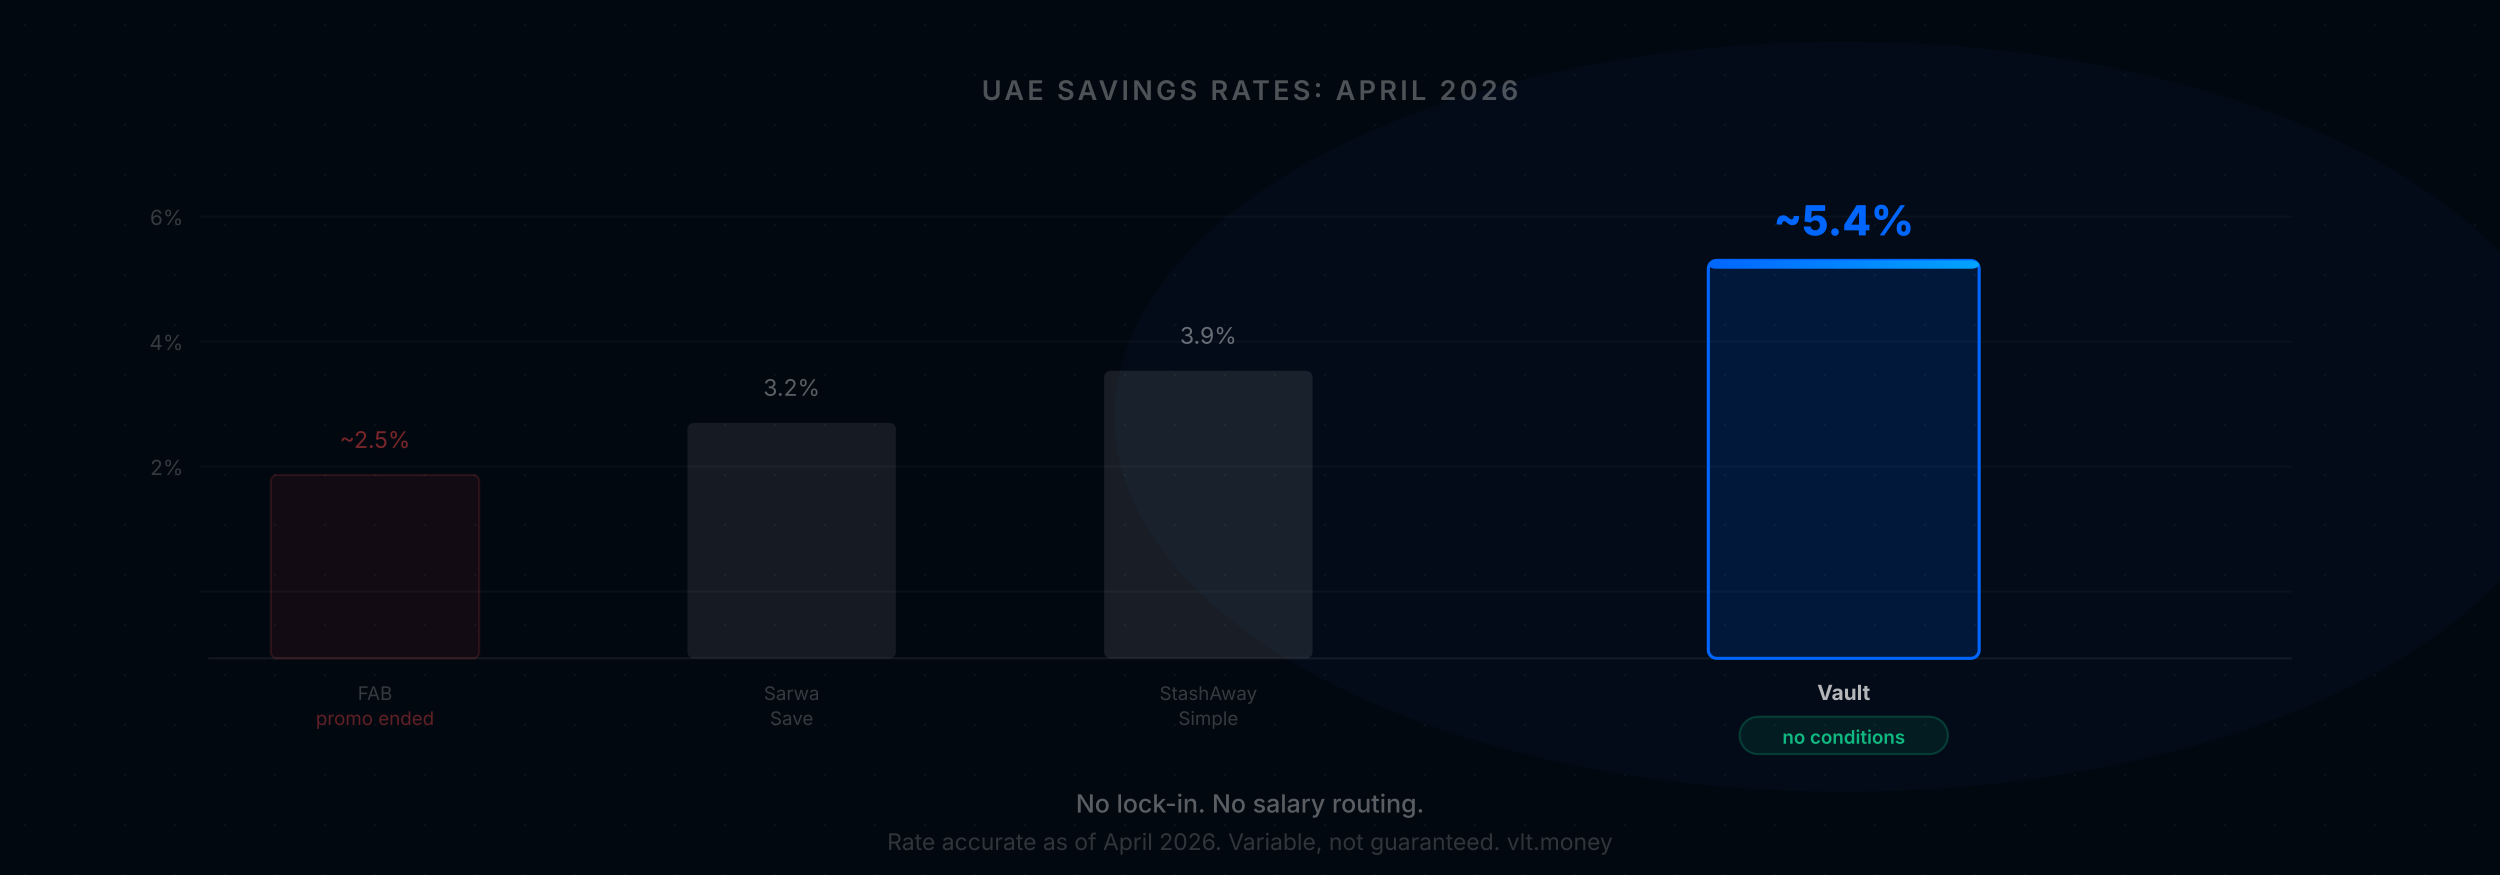
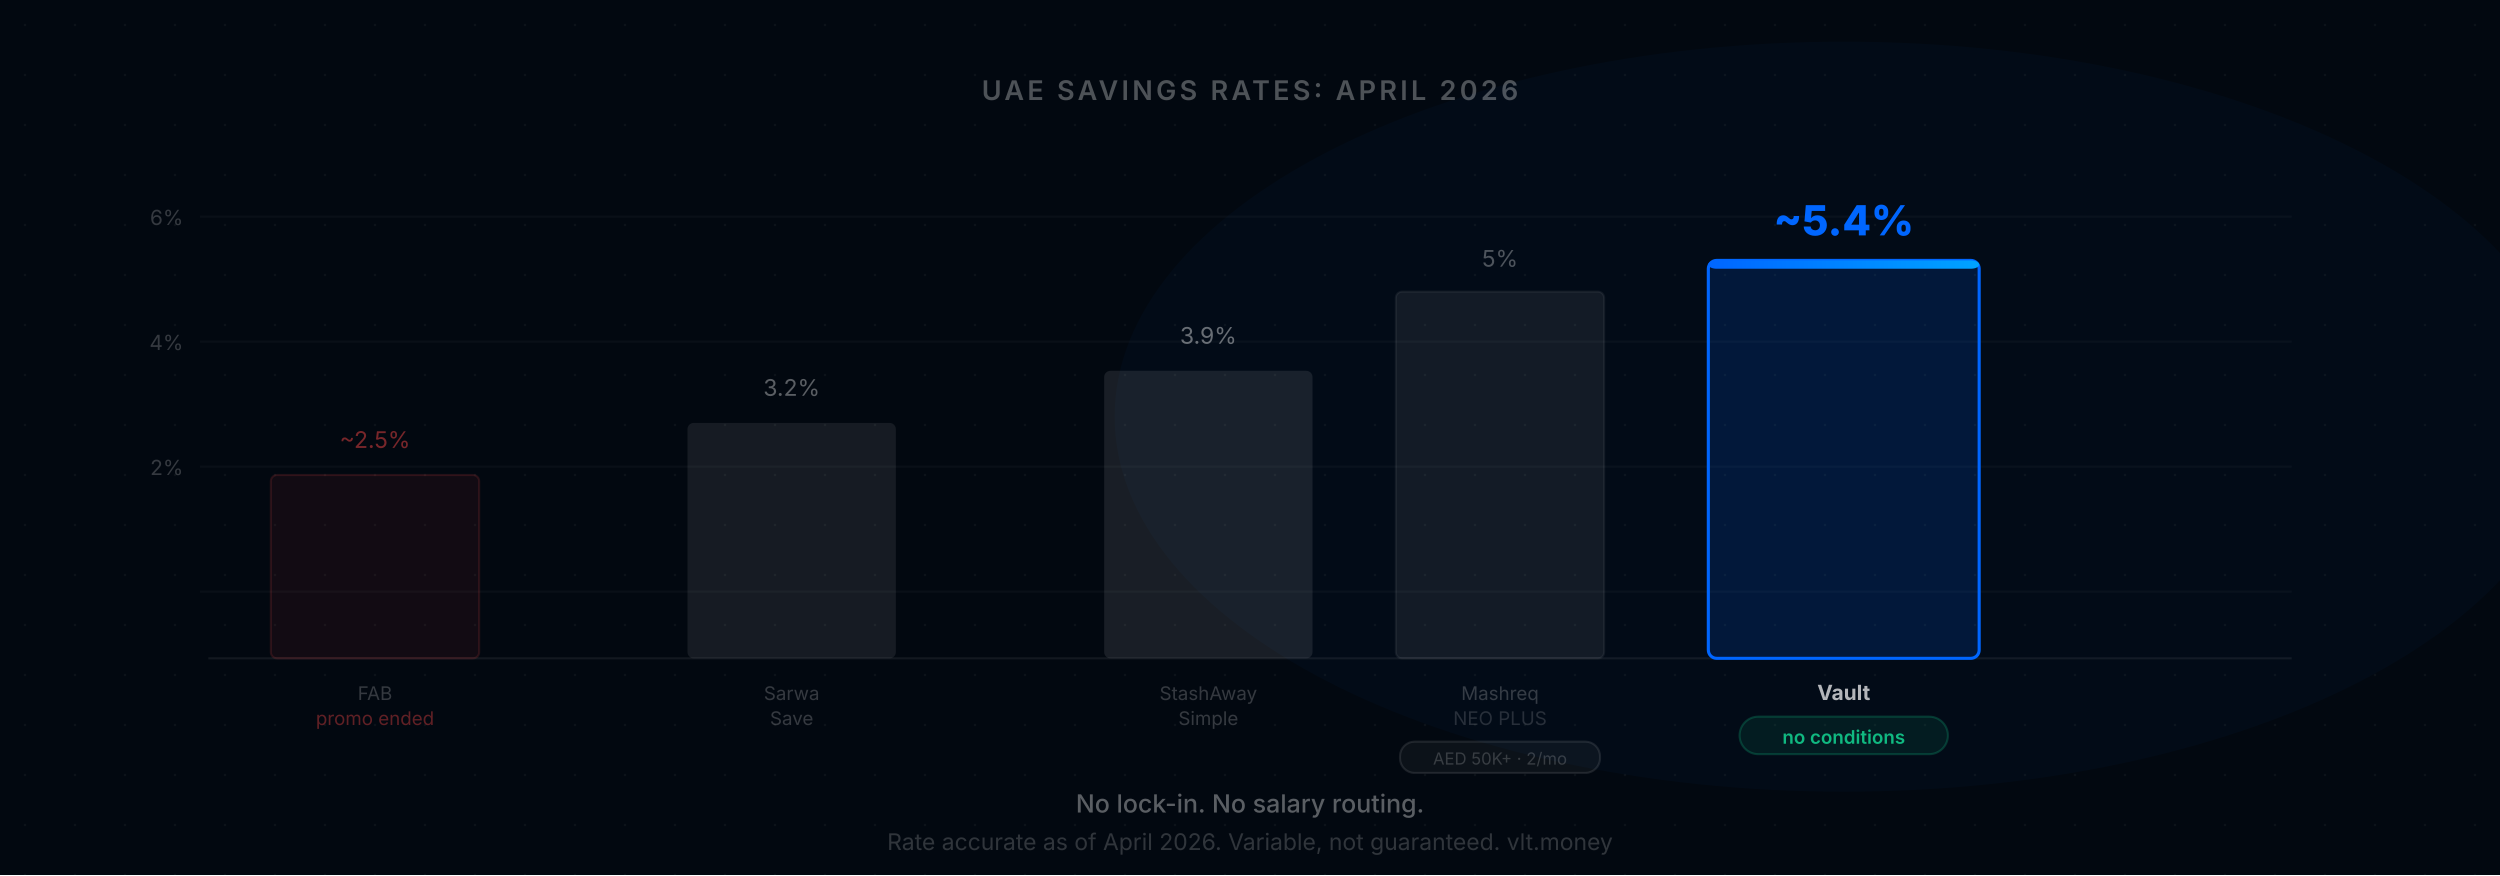
<svg xmlns="http://www.w3.org/2000/svg" width="1200" height="420" viewBox="0 0 1200 420">
  <defs>
    <pattern id="dots" width="24" height="24" patternUnits="userSpaceOnUse">
      <circle cx="12" cy="12" r="0.6" fill="rgba(255,255,255,0.04)" />
    </pattern>
    <linearGradient id="blueGrad" x1="0" y1="0" x2="1" y2="0">
      <stop offset="0%" stop-color="#0066FF" />
      <stop offset="100%" stop-color="#00A3FF" />
    </linearGradient>
  </defs>
  <rect width="1200" height="420" fill="#020810" />
  <rect width="1200" height="420" fill="url(#dots)" />
  <ellipse cx="885" cy="200" rx="350" ry="180" fill="rgba(0,102,255,0.03)" />
  <text x="600" y="48" text-anchor="middle" font-family="Inter, system-ui, sans-serif" font-size="13" font-weight="600" letter-spacing="0.12em" fill="rgba(255,255,255,0.3)">UAE SAVINGS RATES: APRIL 2026</text>
  <text x="88" y="108" text-anchor="end" font-family="Inter, system-ui, sans-serif" font-size="10" fill="rgba(255,255,255,0.2)">6%</text>
  <text x="88" y="168" text-anchor="end" font-family="Inter, system-ui, sans-serif" font-size="10" fill="rgba(255,255,255,0.2)">4%</text>
  <text x="88" y="228" text-anchor="end" font-family="Inter, system-ui, sans-serif" font-size="10" fill="rgba(255,255,255,0.2)">2%</text>
  <line x1="96" y1="104" x2="1100" y2="104" stroke="rgba(255,255,255,0.03)" stroke-width="1" />
  <line x1="96" y1="164" x2="1100" y2="164" stroke="rgba(255,255,255,0.03)" stroke-width="1" />
  <line x1="96" y1="224" x2="1100" y2="224" stroke="rgba(255,255,255,0.03)" stroke-width="1" />
  <line x1="96" y1="284" x2="1100" y2="284" stroke="rgba(255,255,255,0.03)" stroke-width="1" />
  <line x1="100" y1="316" x2="1100" y2="316" stroke="rgba(255,255,255,0.07)" stroke-width="1" />
  <rect x="130" y="228" width="100" height="88" rx="3" fill="rgba(239,68,68,0.07)" stroke="rgba(239,68,68,0.15)" stroke-width="1" />
  <text x="180" y="215" text-anchor="middle" font-family="Inter, system-ui, sans-serif" font-size="11" fill="rgba(239,68,68,0.5)">~2.5%</text>
  <text x="180" y="336" text-anchor="middle" font-family="Inter, system-ui, sans-serif" font-size="9" fill="rgba(255,255,255,0.2)">FAB</text>
  <text x="180" y="348" text-anchor="middle" font-family="Inter, system-ui, sans-serif" font-size="9" fill="rgba(239,68,68,0.4)">promo ended</text>
  <rect x="330" y="203" width="100" height="113" rx="3" fill="rgba(255,255,255,0.08)" />
  <text x="380" y="190" text-anchor="middle" font-family="Inter, system-ui, sans-serif" font-size="11" fill="rgba(255,255,255,0.35)">3.2%</text>
  <text x="380" y="336" text-anchor="middle" font-family="Inter, system-ui, sans-serif" font-size="9" fill="rgba(255,255,255,0.2)">Sarwa</text>
  <text x="380" y="348" text-anchor="middle" font-family="Inter, system-ui, sans-serif" font-size="9" fill="rgba(255,255,255,0.2)">Save</text>
  <rect x="530" y="178" width="100" height="138" rx="3" fill="rgba(255,255,255,0.09)" />
  <text x="580" y="165" text-anchor="middle" font-family="Inter, system-ui, sans-serif" font-size="11" fill="rgba(255,255,255,0.4)">3.9%</text>
  <text x="580" y="336" text-anchor="middle" font-family="Inter, system-ui, sans-serif" font-size="9" fill="rgba(255,255,255,0.2)">StashAway</text>
  <text x="580" y="348" text-anchor="middle" font-family="Inter, system-ui, sans-serif" font-size="9" fill="rgba(255,255,255,0.2)">Simple</text>
+   <rect x="670" y="140" width="100" height="176" rx="3" fill="rgba(255,255,255,0.07)" stroke="rgba(255,255,255,0.06)" stroke-width="1" />
+   <text x="720" y="128" text-anchor="middle" font-family="Inter, system-ui, sans-serif" font-size="11" fill="rgba(255,255,255,0.3)">5%</text>
+   <text x="720" y="336" text-anchor="middle" font-family="Inter, system-ui, sans-serif" font-size="9" fill="rgba(255,255,255,0.2)">Mashreq</text>
+   <text x="720" y="348" text-anchor="middle" font-family="Inter, system-ui, sans-serif" font-size="9" fill="rgba(255,255,255,0.15)">NEO PLUS</text>
+   <rect x="672" y="356" width="96" height="15" rx="7" fill="rgba(255,255,255,0.04)" stroke="rgba(255,255,255,0.1)" stroke-width="1" />
+   <text x="720" y="367" text-anchor="middle" font-family="Inter, system-ui, sans-serif" font-size="8" fill="rgba(255,255,255,0.18)">AED 50K+ · 2/mo</text>
  <rect x="820" y="125" width="130" height="191" rx="4" fill="rgba(0,102,255,0.15)" stroke="#0066FF" stroke-width="1.5" />
  <rect x="820" y="125" width="130" height="4" rx="4" fill="url(#blueGrad)" />
  <text x="885" y="113" text-anchor="middle" font-family="Inter, system-ui, sans-serif" font-size="20" font-weight="800" fill="#0066FF">~5.4%</text>
  <text x="885" y="336" text-anchor="middle" font-family="Inter, system-ui, sans-serif" font-size="10" font-weight="700" fill="rgba(255,255,255,0.7)">Vault</text>
  <rect x="835" y="344" width="100" height="18" rx="9" fill="rgba(16,185,129,0.1)" stroke="rgba(16,185,129,0.25)" stroke-width="1" />
  <text x="885" y="357" text-anchor="middle" font-family="Inter, system-ui, sans-serif" font-size="9" font-weight="600" fill="#10B981">no conditions</text>
  <text x="600" y="390" text-anchor="middle" font-family="Inter, system-ui, sans-serif" font-size="12" font-weight="500" fill="rgba(255,255,255,0.35)">No lock-in. No salary routing.</text>
  <text x="600" y="408" text-anchor="middle" font-family="Inter, system-ui, sans-serif" font-size="11" fill="rgba(255,255,255,0.18)">Rate accurate as of April 2026. Variable, not guaranteed. vlt.money</text>
</svg>
